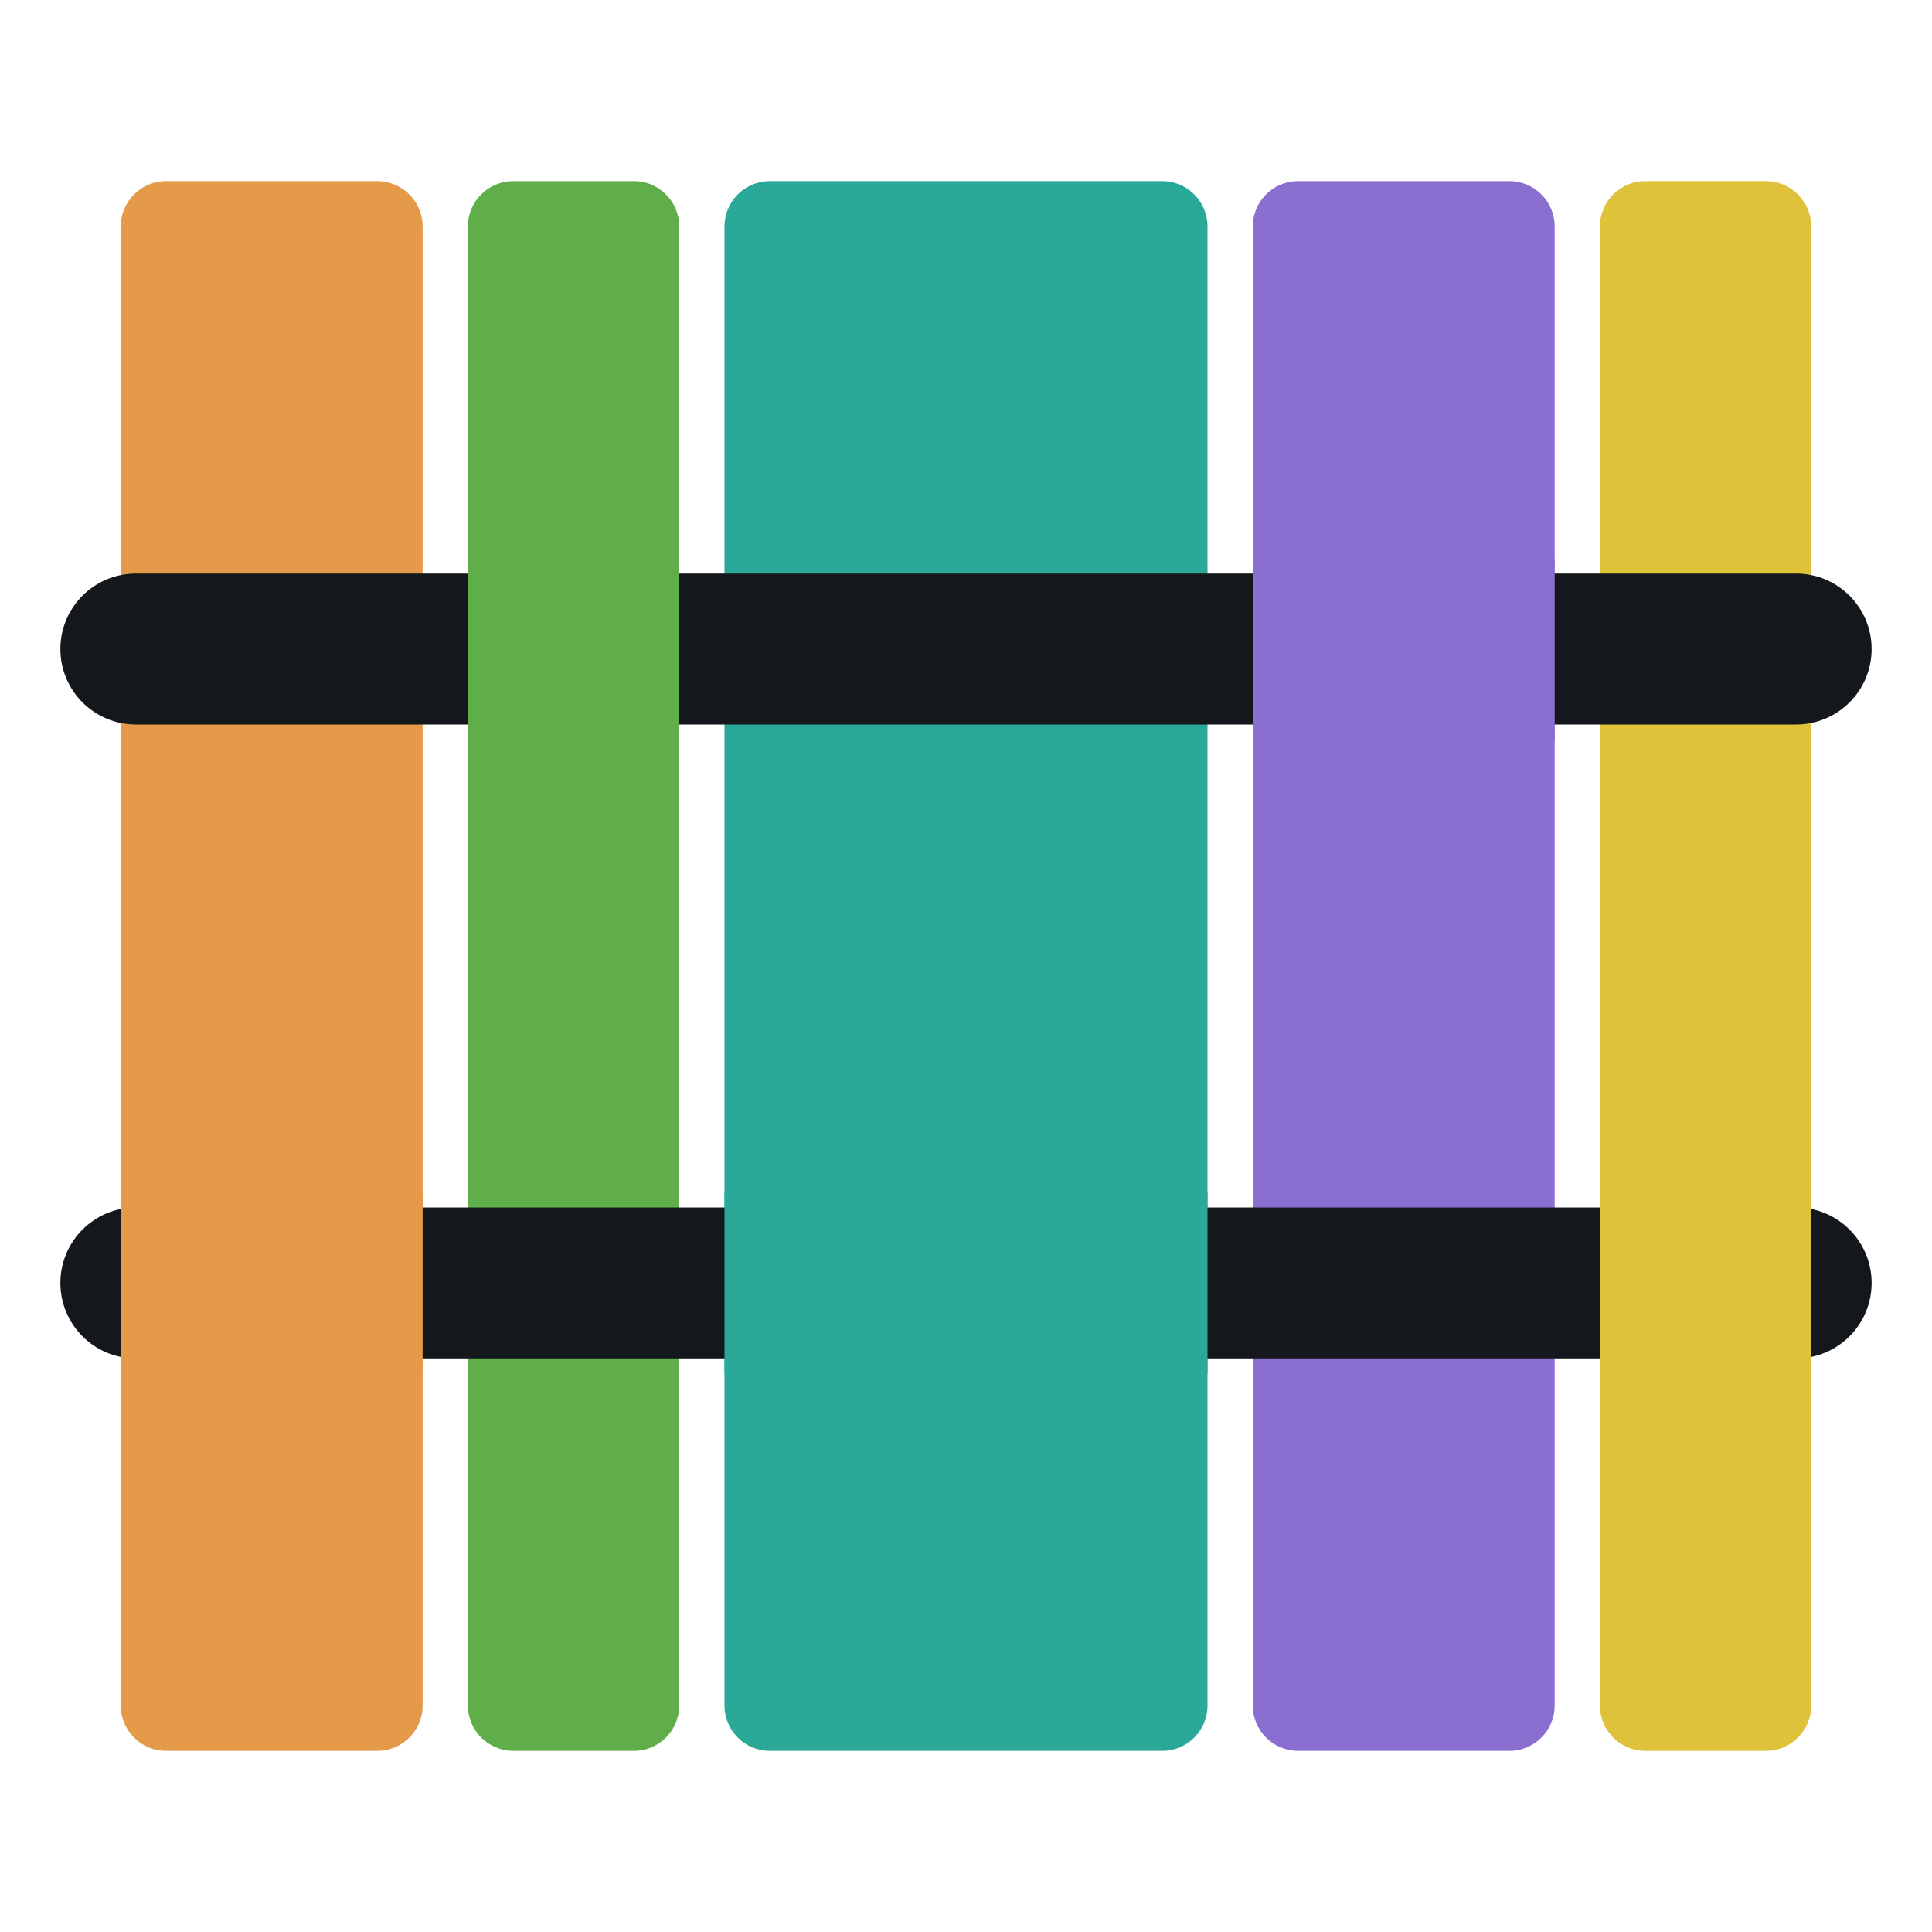
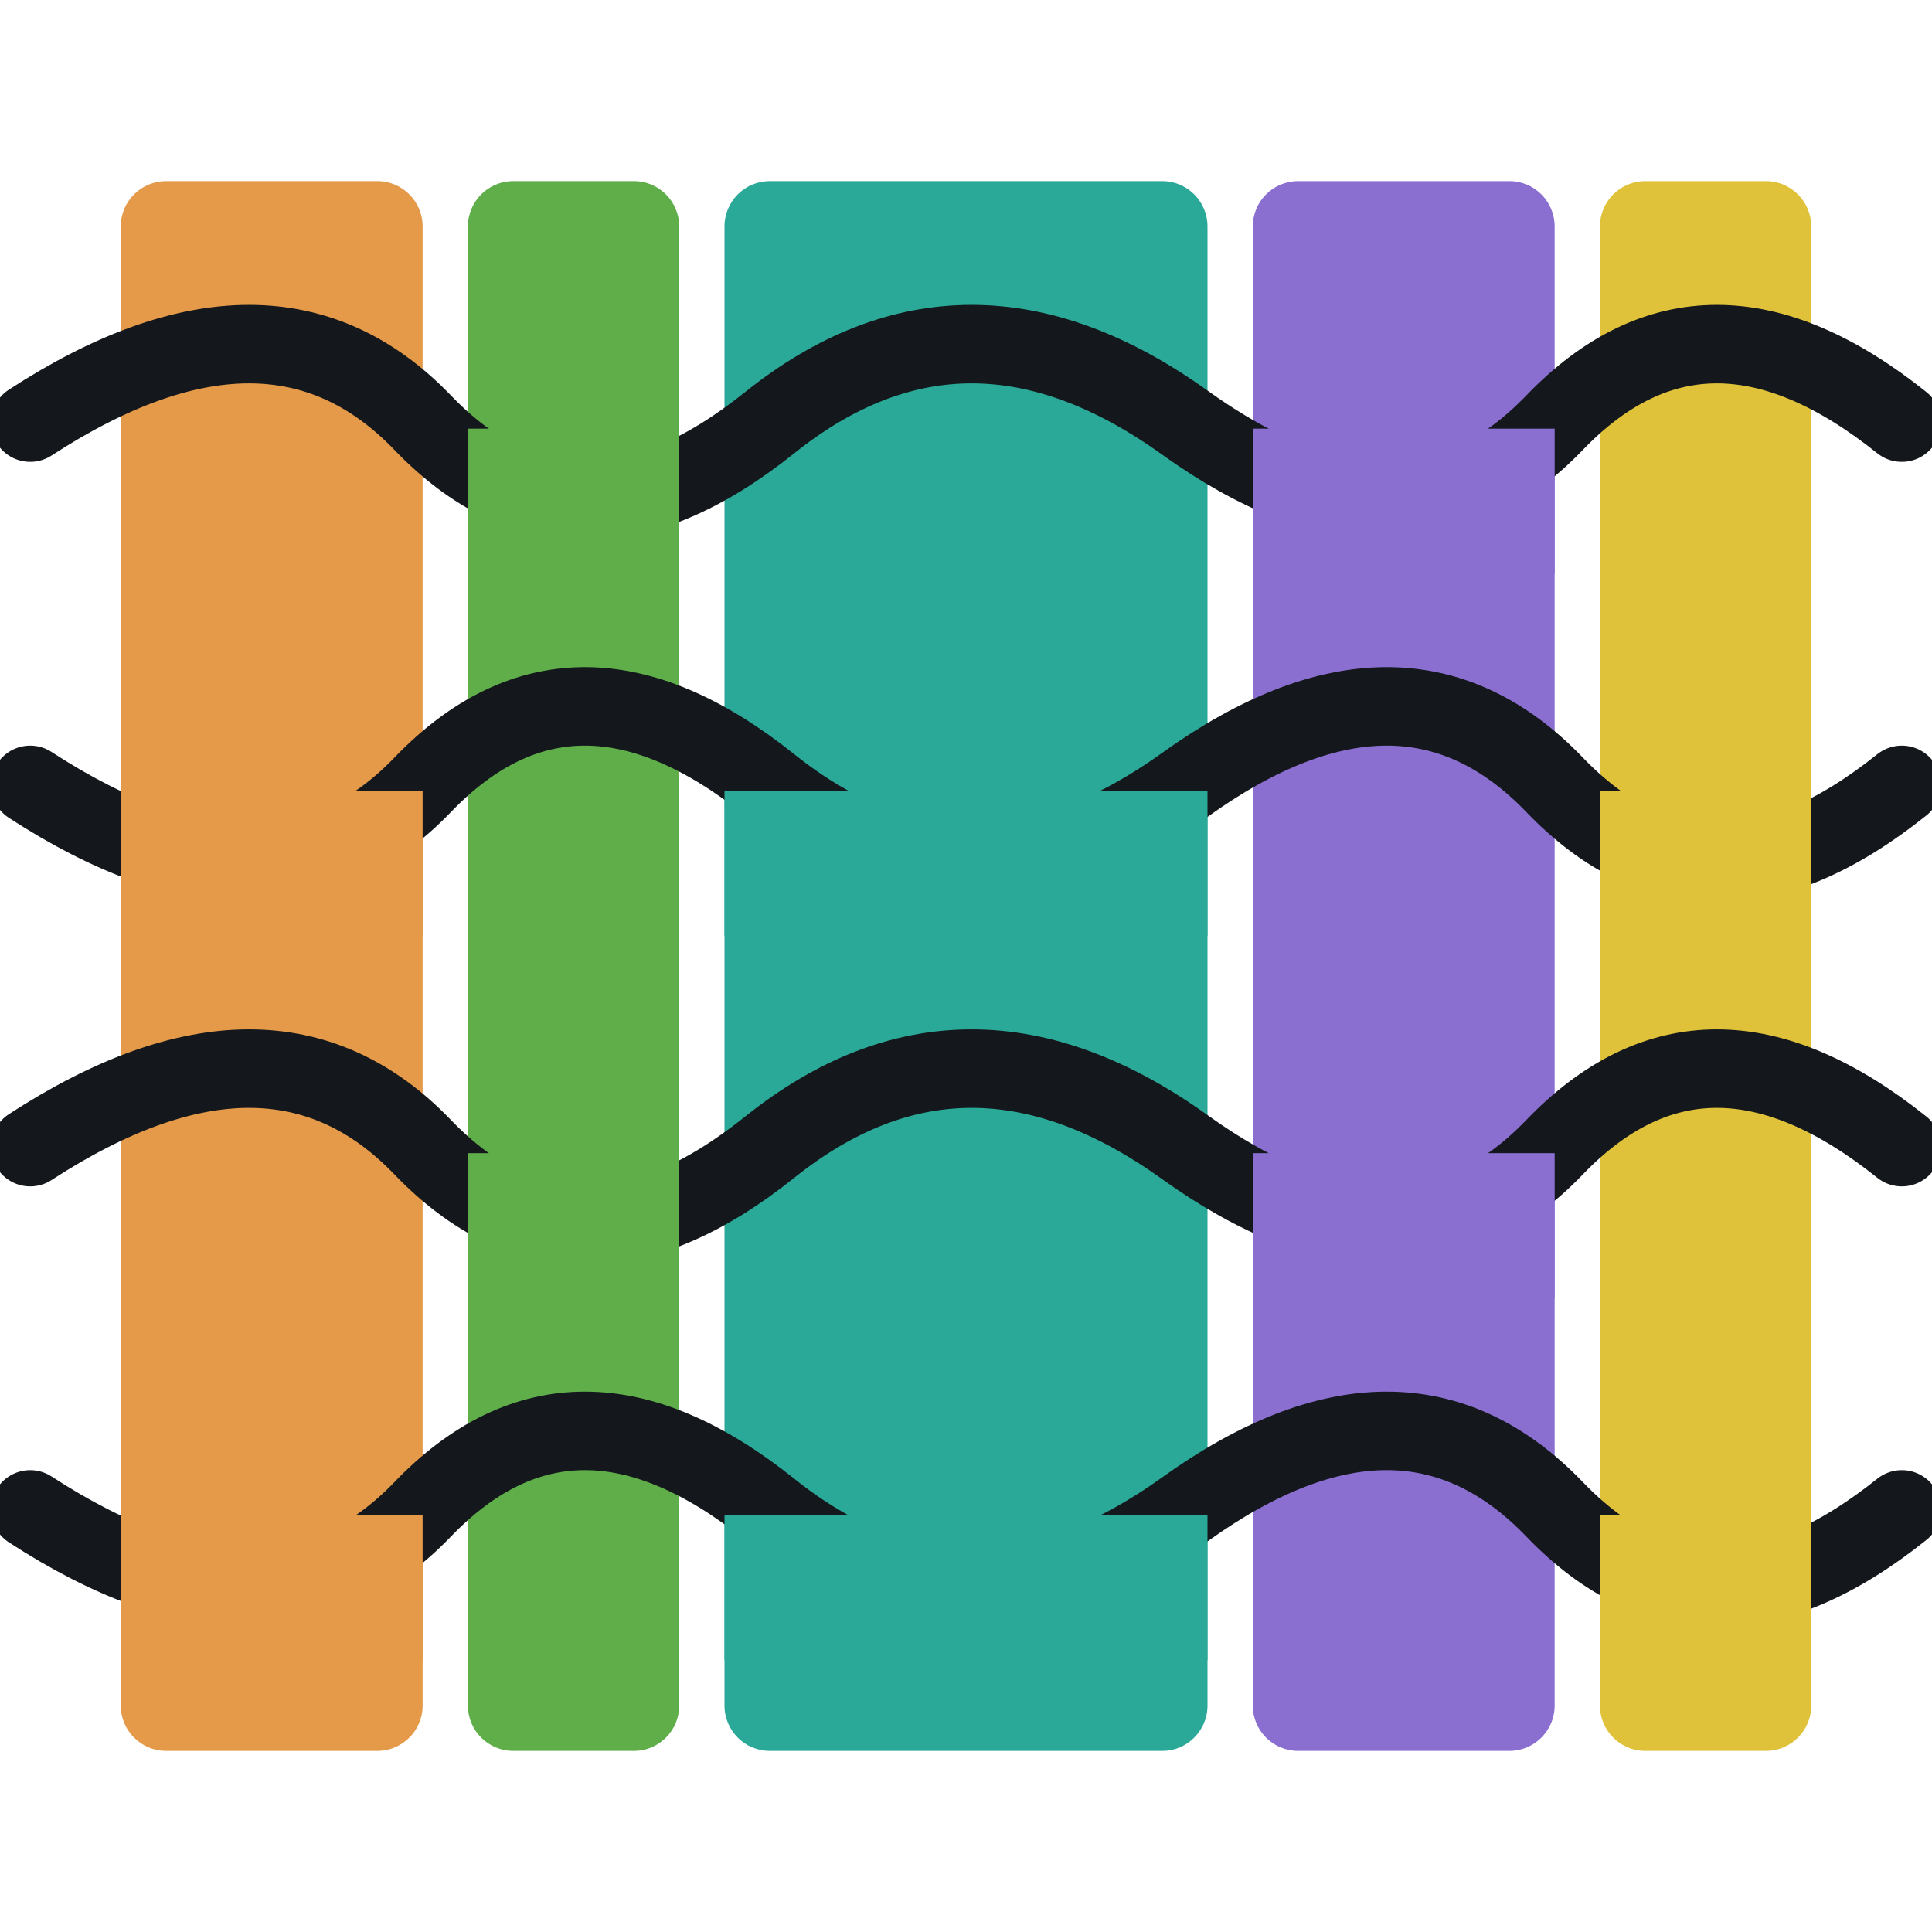
<svg xmlns="http://www.w3.org/2000/svg" viewBox="0 0 64 64">
-   <style>.t{fill:#14181c}@media (prefers-color-scheme:dark){.t{fill:#e8edf1}}</style>
+   <style>.t{stroke:#14181c}@media (prefers-color-scheme:dark){.t{stroke:#e8edf1}}</style>
  <rect x="4" y="6" width="10" height="52" rx="1.5" fill="#e59a4a" />
  <rect x="15.5" y="6" width="7" height="52" rx="1.5" fill="#5fae4a" />
  <rect x="24" y="6" width="16" height="52" rx="1.5" fill="#2aa898" />
  <rect x="41.5" y="6" width="10" height="52" rx="1.5" fill="#8a6fd1" />
  <rect x="53" y="6" width="7" height="52" rx="1.5" fill="#e0c23a" />
-   <rect class="t" x="2" y="19" width="60" height="5" rx="2.5" />
-   <rect class="t" x="2" y="40" width="60" height="5" rx="2.5" />
-   <rect x="15.5" y="18.5" width="7" height="6" fill="#5fae4a" />
-   <rect x="41.5" y="18.5" width="10" height="6" fill="#8a6fd1" />
-   <rect x="4" y="39.5" width="10" height="6" fill="#e59a4a" />
-   <rect x="24" y="39.5" width="16" height="6" fill="#2aa898" />
-   <rect x="53" y="39.5" width="7" height="6" fill="#e0c23a" />
+   <path class="t" d="M1 14 Q9 8.8 14 14 Q19 19.2 25.5 14 Q32 8.8 39.25 14 Q46.5 19.2 51.5 14 Q56.5 8.8 63 14" fill="none" stroke-width="2.6" stroke-linecap="round" />
+   <path class="t" d="M1 26 Q9 31.2 14 26 Q19 20.8 25.5 26 Q32 31.2 39.25 26 Q46.5 20.8 51.5 26 Q56.5 31.2 63 26" fill="none" stroke-width="2.6" stroke-linecap="round" />
+   <path class="t" d="M1 38 Q9 32.8 14 38 Q19 43.2 25.5 38 Q32 32.8 39.25 38 Q46.5 43.2 51.5 38 Q56.5 32.8 63 38" fill="none" stroke-width="2.6" stroke-linecap="round" />
+   <path class="t" d="M1 50 Q9 55.2 14 50 Q19 44.8 25.5 50 Q32 55.2 39.25 50 Q46.5 44.8 51.5 50 Q56.5 55.2 63 50" fill="none" stroke-width="2.6" stroke-linecap="round" />
+   <rect x="15.5" y="14.2" width="7" height="4.8" fill="#5fae4a" />
+   <rect x="41.5" y="14.2" width="10" height="4.8" fill="#8a6fd1" />
+   <rect x="4" y="26.2" width="10" height="4.8" fill="#e59a4a" />
+   <rect x="24" y="26.2" width="16" height="4.8" fill="#2aa898" />
+   <rect x="53" y="26.2" width="7" height="4.8" fill="#e0c23a" />
+   <rect x="15.5" y="38.2" width="7" height="4.8" fill="#5fae4a" />
+   <rect x="41.5" y="38.2" width="10" height="4.8" fill="#8a6fd1" />
+   <rect x="4" y="50.2" width="10" height="4.8" fill="#e59a4a" />
+   <rect x="24" y="50.2" width="16" height="4.8" fill="#2aa898" />
+   <rect x="53" y="50.2" width="7" height="4.8" fill="#e0c23a" />
</svg>
